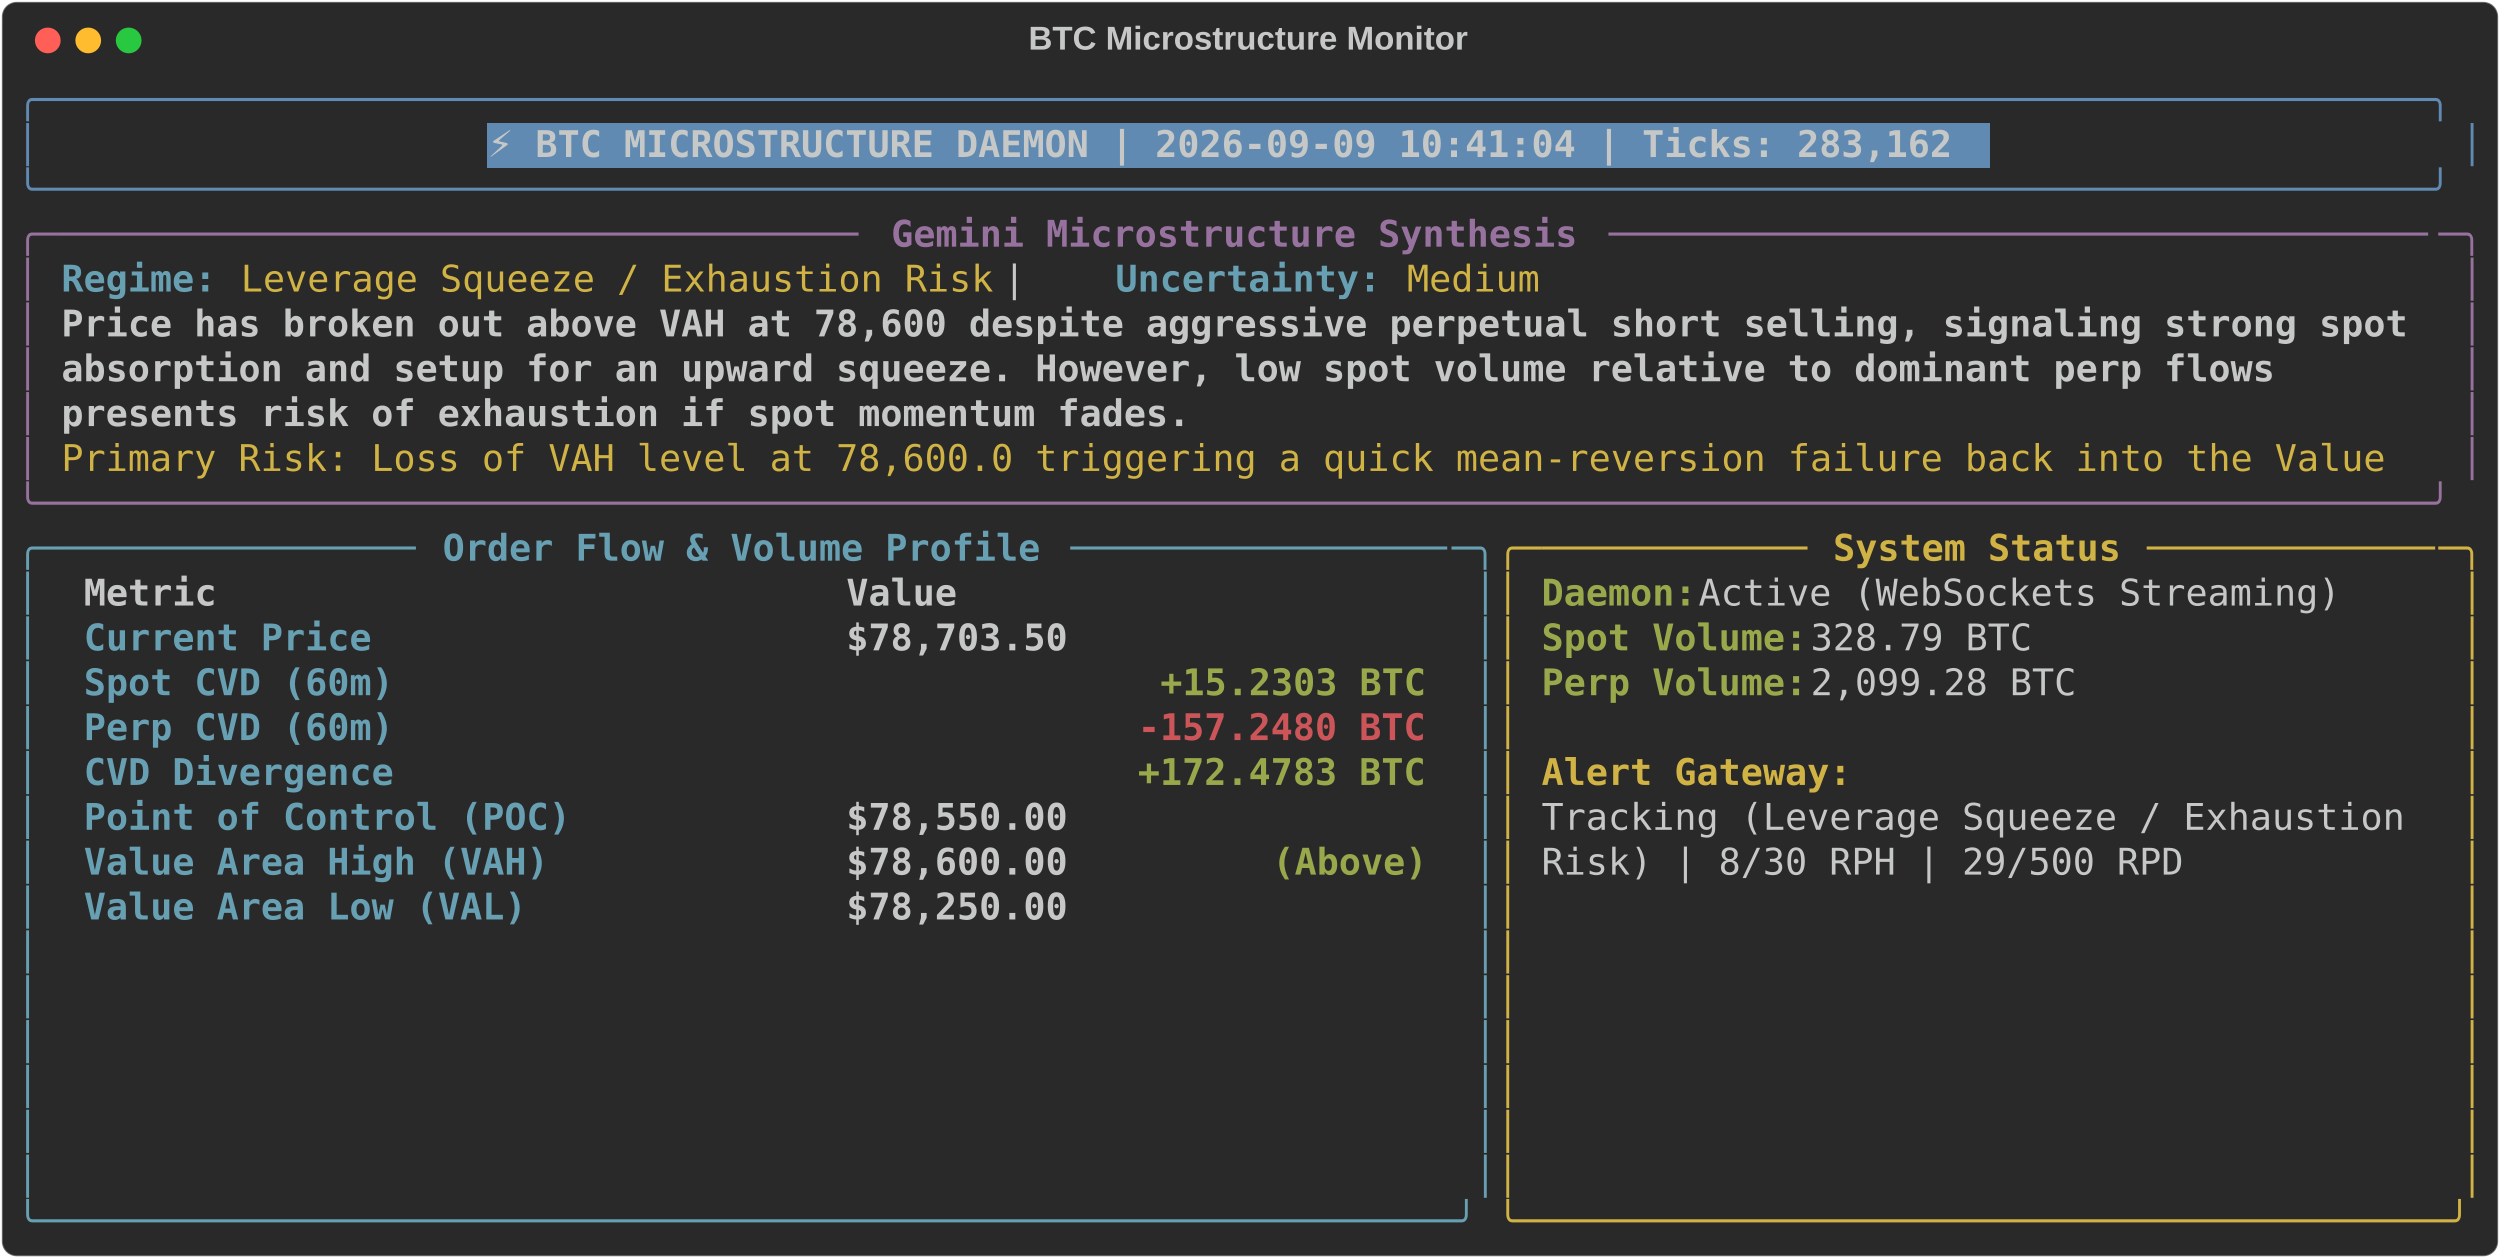
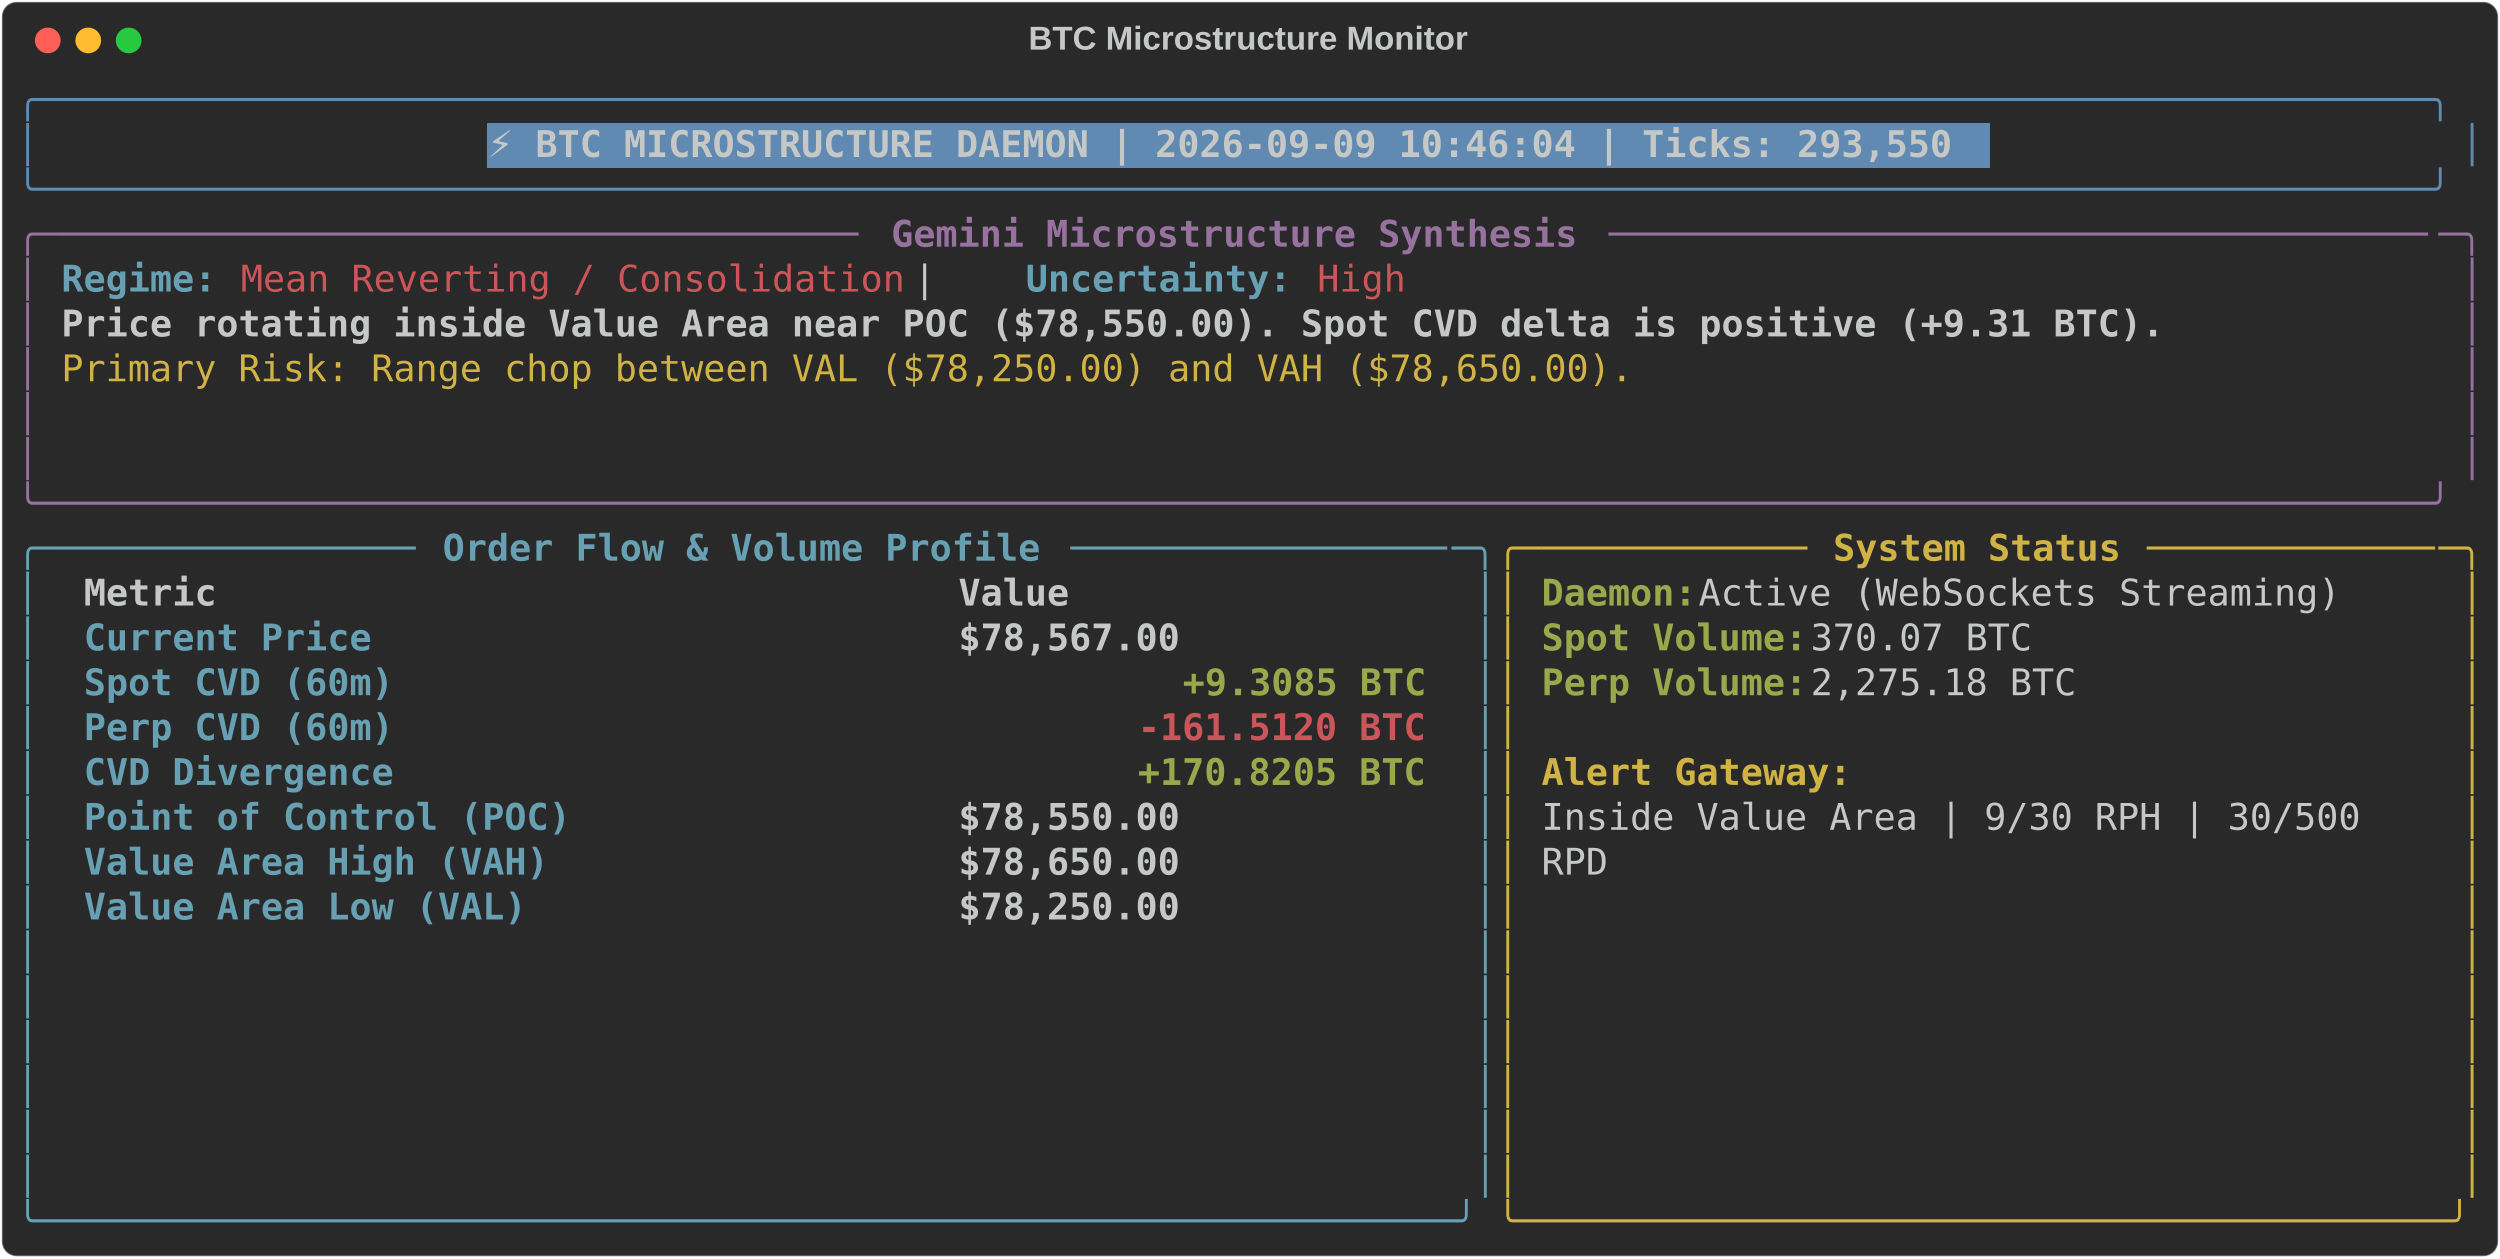
<svg xmlns="http://www.w3.org/2000/svg" class="rich-terminal" viewBox="0 0 1360 684.4">
  <style>

    @font-face {
        font-family: "Fira Code";
        src: local("FiraCode-Regular"),
                url("https://cdnjs.cloudflare.com/ajax/libs/firacode/6.2.0/woff2/FiraCode-Regular.woff2") format("woff2"),
                url("https://cdnjs.cloudflare.com/ajax/libs/firacode/6.2.0/woff/FiraCode-Regular.woff") format("woff");
        font-style: normal;
        font-weight: 400;
    }
    @font-face {
        font-family: "Fira Code";
        src: local("FiraCode-Bold"),
                url("https://cdnjs.cloudflare.com/ajax/libs/firacode/6.2.0/woff2/FiraCode-Bold.woff2") format("woff2"),
                url("https://cdnjs.cloudflare.com/ajax/libs/firacode/6.2.0/woff/FiraCode-Bold.woff") format("woff");
        font-style: bold;
        font-weight: 700;
    }

-     .terminal-2876889095-matrix {
+     .terminal-1583043591-matrix {
        font-family: Fira Code, monospace;
        font-size: 20px;
        line-height: 24.4px;
        font-variant-east-asian: full-width;
    }

-     .terminal-2876889095-title {
+     .terminal-1583043591-title {
        font-size: 18px;
        font-weight: bold;
        font-family: arial;
    }

-     .terminal-2876889095-r1 { fill: #608ab1 }
- .terminal-2876889095-r2 { fill: #c5c8c6 }
- .terminal-2876889095-r3 { fill: #c5c8c6;font-weight: bold }
- .terminal-2876889095-r4 { fill: #98729f }
- .terminal-2876889095-r5 { fill: #98729f;font-weight: bold }
- .terminal-2876889095-r6 { fill: #68a0b3;font-weight: bold }
- .terminal-2876889095-r7 { fill: #d0b344 }
- .terminal-2876889095-r8 { fill: #68a0b3 }
- .terminal-2876889095-r9 { fill: #d0b344;font-weight: bold }
- .terminal-2876889095-r10 { fill: #98a84b;font-weight: bold }
- .terminal-2876889095-r11 { fill: #cc555a;font-weight: bold }
+     .terminal-1583043591-r1 { fill: #608ab1 }
+ .terminal-1583043591-r2 { fill: #c5c8c6 }
+ .terminal-1583043591-r3 { fill: #c5c8c6;font-weight: bold }
+ .terminal-1583043591-r4 { fill: #98729f }
+ .terminal-1583043591-r5 { fill: #98729f;font-weight: bold }
+ .terminal-1583043591-r6 { fill: #68a0b3;font-weight: bold }
+ .terminal-1583043591-r7 { fill: #cc555a }
+ .terminal-1583043591-r8 { fill: #d0b344 }
+ .terminal-1583043591-r9 { fill: #68a0b3 }
+ .terminal-1583043591-r10 { fill: #d0b344;font-weight: bold }
+ .terminal-1583043591-r11 { fill: #98a84b;font-weight: bold }
+ .terminal-1583043591-r12 { fill: #cc555a;font-weight: bold }
    </style>
  <defs>
-     <clipPath id="terminal-2876889095-clip-terminal">
+     <clipPath id="terminal-1583043591-clip-terminal">
      <rect x="0" y="0" width="1341.0" height="633.4" />
    </clipPath>
-     <clipPath id="terminal-2876889095-line-0">
+     <clipPath id="terminal-1583043591-line-0">
      <rect x="0" y="1.5" width="1342" height="24.65" />
    </clipPath>
-     <clipPath id="terminal-2876889095-line-1">
+     <clipPath id="terminal-1583043591-line-1">
      <rect x="0" y="25.9" width="1342" height="24.65" />
    </clipPath>
-     <clipPath id="terminal-2876889095-line-2">
+     <clipPath id="terminal-1583043591-line-2">
      <rect x="0" y="50.3" width="1342" height="24.65" />
    </clipPath>
-     <clipPath id="terminal-2876889095-line-3">
+     <clipPath id="terminal-1583043591-line-3">
      <rect x="0" y="74.7" width="1342" height="24.65" />
    </clipPath>
-     <clipPath id="terminal-2876889095-line-4">
+     <clipPath id="terminal-1583043591-line-4">
      <rect x="0" y="99.1" width="1342" height="24.65" />
    </clipPath>
-     <clipPath id="terminal-2876889095-line-5">
+     <clipPath id="terminal-1583043591-line-5">
      <rect x="0" y="123.5" width="1342" height="24.65" />
    </clipPath>
-     <clipPath id="terminal-2876889095-line-6">
+     <clipPath id="terminal-1583043591-line-6">
      <rect x="0" y="147.9" width="1342" height="24.65" />
    </clipPath>
-     <clipPath id="terminal-2876889095-line-7">
+     <clipPath id="terminal-1583043591-line-7">
      <rect x="0" y="172.3" width="1342" height="24.65" />
    </clipPath>
-     <clipPath id="terminal-2876889095-line-8">
+     <clipPath id="terminal-1583043591-line-8">
      <rect x="0" y="196.7" width="1342" height="24.65" />
    </clipPath>
-     <clipPath id="terminal-2876889095-line-9">
+     <clipPath id="terminal-1583043591-line-9">
      <rect x="0" y="221.1" width="1342" height="24.65" />
    </clipPath>
-     <clipPath id="terminal-2876889095-line-10">
+     <clipPath id="terminal-1583043591-line-10">
      <rect x="0" y="245.5" width="1342" height="24.65" />
    </clipPath>
-     <clipPath id="terminal-2876889095-line-11">
+     <clipPath id="terminal-1583043591-line-11">
      <rect x="0" y="269.9" width="1342" height="24.65" />
    </clipPath>
-     <clipPath id="terminal-2876889095-line-12">
+     <clipPath id="terminal-1583043591-line-12">
      <rect x="0" y="294.3" width="1342" height="24.65" />
    </clipPath>
-     <clipPath id="terminal-2876889095-line-13">
+     <clipPath id="terminal-1583043591-line-13">
      <rect x="0" y="318.7" width="1342" height="24.65" />
    </clipPath>
-     <clipPath id="terminal-2876889095-line-14">
+     <clipPath id="terminal-1583043591-line-14">
      <rect x="0" y="343.1" width="1342" height="24.65" />
    </clipPath>
-     <clipPath id="terminal-2876889095-line-15">
+     <clipPath id="terminal-1583043591-line-15">
      <rect x="0" y="367.5" width="1342" height="24.65" />
    </clipPath>
-     <clipPath id="terminal-2876889095-line-16">
+     <clipPath id="terminal-1583043591-line-16">
      <rect x="0" y="391.9" width="1342" height="24.65" />
    </clipPath>
-     <clipPath id="terminal-2876889095-line-17">
+     <clipPath id="terminal-1583043591-line-17">
      <rect x="0" y="416.3" width="1342" height="24.65" />
    </clipPath>
-     <clipPath id="terminal-2876889095-line-18">
+     <clipPath id="terminal-1583043591-line-18">
      <rect x="0" y="440.7" width="1342" height="24.65" />
    </clipPath>
-     <clipPath id="terminal-2876889095-line-19">
+     <clipPath id="terminal-1583043591-line-19">
      <rect x="0" y="465.1" width="1342" height="24.65" />
    </clipPath>
-     <clipPath id="terminal-2876889095-line-20">
+     <clipPath id="terminal-1583043591-line-20">
      <rect x="0" y="489.5" width="1342" height="24.65" />
    </clipPath>
-     <clipPath id="terminal-2876889095-line-21">
+     <clipPath id="terminal-1583043591-line-21">
      <rect x="0" y="513.9" width="1342" height="24.65" />
    </clipPath>
-     <clipPath id="terminal-2876889095-line-22">
+     <clipPath id="terminal-1583043591-line-22">
      <rect x="0" y="538.3" width="1342" height="24.65" />
    </clipPath>
-     <clipPath id="terminal-2876889095-line-23">
+     <clipPath id="terminal-1583043591-line-23">
      <rect x="0" y="562.7" width="1342" height="24.65" />
    </clipPath>
-     <clipPath id="terminal-2876889095-line-24">
+     <clipPath id="terminal-1583043591-line-24">
      <rect x="0" y="587.1" width="1342" height="24.65" />
    </clipPath>
  </defs>
  <rect fill="#292929" stroke="rgba(255,255,255,0.35)" stroke-width="1" x="1" y="1" width="1358" height="682.4" rx="8" />
-   <text class="terminal-2876889095-title" fill="#c5c8c6" text-anchor="middle" x="679" y="27">BTC Microstructure Monitor</text>
+   <text class="terminal-1583043591-title" fill="#c5c8c6" text-anchor="middle" x="679" y="27">BTC Microstructure Monitor</text>
  <g transform="translate(26,22)">
    <circle cx="0" cy="0" r="7" fill="#ff5f57" />
    <circle cx="22" cy="0" r="7" fill="#febc2e" />
    <circle cx="44" cy="0" r="7" fill="#28c840" />
  </g>
-   <g transform="translate(9, 41)" clip-path="url(#terminal-2876889095-clip-terminal)">
+   <g transform="translate(9, 41)" clip-path="url(#terminal-1583043591-clip-terminal)">
    <rect fill="#608ab1" x="256.2" y="25.9" width="817.4" height="24.65" shape-rendering="crispEdges" />
-     <g class="terminal-2876889095-matrix">
-       <text class="terminal-2876889095-r1" x="0" y="20" textLength="1342" clip-path="url(#terminal-2876889095-line-0)">╭────────────────────────────────────────────────────────────────────────────────────────────────────────────╮</text>
-       <text class="terminal-2876889095-r2" x="1342" y="20" textLength="12.2" clip-path="url(#terminal-2876889095-line-0)">
- </text>
-       <text class="terminal-2876889095-r1" x="0" y="44.4" textLength="12.2" clip-path="url(#terminal-2876889095-line-1)">│</text>
-       <text class="terminal-2876889095-r3" x="256.2" y="44.4" textLength="805.2" clip-path="url(#terminal-2876889095-line-1)">⚡ BTC MICROSTRUCTURE DAEMON | 2026-09-09 10:41:04 | Ticks: 283,162</text>
-       <text class="terminal-2876889095-r1" x="1329.8" y="44.4" textLength="12.2" clip-path="url(#terminal-2876889095-line-1)">│</text>
-       <text class="terminal-2876889095-r2" x="1342" y="44.4" textLength="12.2" clip-path="url(#terminal-2876889095-line-1)">
- </text>
-       <text class="terminal-2876889095-r1" x="0" y="68.8" textLength="1342" clip-path="url(#terminal-2876889095-line-2)">╰────────────────────────────────────────────────────────────────────────────────────────────────────────────╯</text>
-       <text class="terminal-2876889095-r2" x="1342" y="68.8" textLength="12.2" clip-path="url(#terminal-2876889095-line-2)">
- </text>
-       <text class="terminal-2876889095-r4" x="0" y="93.2" textLength="24.4" clip-path="url(#terminal-2876889095-line-3)">╭─</text>
-       <text class="terminal-2876889095-r4" x="24.4" y="93.2" textLength="439.2" clip-path="url(#terminal-2876889095-line-3)">────────────────────────────────────</text>
-       <text class="terminal-2876889095-r5" x="475.8" y="93.2" textLength="378.2" clip-path="url(#terminal-2876889095-line-3)">Gemini Microstructure Synthesis</text>
-       <text class="terminal-2876889095-r4" x="866.2" y="93.2" textLength="451.4" clip-path="url(#terminal-2876889095-line-3)">─────────────────────────────────────</text>
-       <text class="terminal-2876889095-r4" x="1317.6" y="93.2" textLength="24.4" clip-path="url(#terminal-2876889095-line-3)">─╮</text>
-       <text class="terminal-2876889095-r2" x="1342" y="93.2" textLength="12.2" clip-path="url(#terminal-2876889095-line-3)">
- </text>
-       <text class="terminal-2876889095-r4" x="0" y="117.6" textLength="12.2" clip-path="url(#terminal-2876889095-line-4)">│</text>
-       <text class="terminal-2876889095-r6" x="24.4" y="117.6" textLength="85.4" clip-path="url(#terminal-2876889095-line-4)">Regime:</text>
-       <text class="terminal-2876889095-r7" x="122" y="117.6" textLength="414.8" clip-path="url(#terminal-2876889095-line-4)">Leverage Squeeze / Exhaustion Risk</text>
-       <text class="terminal-2876889095-r2" x="536.8" y="117.6" textLength="61" clip-path="url(#terminal-2876889095-line-4)">  |  </text>
-       <text class="terminal-2876889095-r6" x="597.8" y="117.6" textLength="146.4" clip-path="url(#terminal-2876889095-line-4)">Uncertainty:</text>
-       <text class="terminal-2876889095-r7" x="756.4" y="117.6" textLength="73.2" clip-path="url(#terminal-2876889095-line-4)">Medium</text>
-       <text class="terminal-2876889095-r4" x="1329.8" y="117.6" textLength="12.2" clip-path="url(#terminal-2876889095-line-4)">│</text>
-       <text class="terminal-2876889095-r2" x="1342" y="117.6" textLength="12.2" clip-path="url(#terminal-2876889095-line-4)">
- </text>
-       <text class="terminal-2876889095-r4" x="0" y="142" textLength="12.2" clip-path="url(#terminal-2876889095-line-5)">│</text>
-       <text class="terminal-2876889095-r3" x="24.4" y="142" textLength="1293.2" clip-path="url(#terminal-2876889095-line-5)">Price has broken out above VAH at 78,600 despite aggressive perpetual short selling, signaling strong spot</text>
-       <text class="terminal-2876889095-r4" x="1329.8" y="142" textLength="12.2" clip-path="url(#terminal-2876889095-line-5)">│</text>
-       <text class="terminal-2876889095-r2" x="1342" y="142" textLength="12.2" clip-path="url(#terminal-2876889095-line-5)">
- </text>
-       <text class="terminal-2876889095-r4" x="0" y="166.4" textLength="12.2" clip-path="url(#terminal-2876889095-line-6)">│</text>
-       <text class="terminal-2876889095-r3" x="24.4" y="166.4" textLength="1232.2" clip-path="url(#terminal-2876889095-line-6)">absorption and setup for an upward squeeze. However, low spot volume relative to dominant perp flows </text>
-       <text class="terminal-2876889095-r4" x="1329.8" y="166.4" textLength="12.2" clip-path="url(#terminal-2876889095-line-6)">│</text>
-       <text class="terminal-2876889095-r2" x="1342" y="166.4" textLength="12.2" clip-path="url(#terminal-2876889095-line-6)">
- </text>
-       <text class="terminal-2876889095-r4" x="0" y="190.8" textLength="12.2" clip-path="url(#terminal-2876889095-line-7)">│</text>
-       <text class="terminal-2876889095-r3" x="24.4" y="190.8" textLength="622.2" clip-path="url(#terminal-2876889095-line-7)">presents risk of exhaustion if spot momentum fades.</text>
-       <text class="terminal-2876889095-r4" x="1329.8" y="190.8" textLength="12.2" clip-path="url(#terminal-2876889095-line-7)">│</text>
-       <text class="terminal-2876889095-r2" x="1342" y="190.8" textLength="12.2" clip-path="url(#terminal-2876889095-line-7)">
- </text>
-       <text class="terminal-2876889095-r4" x="0" y="215.2" textLength="12.2" clip-path="url(#terminal-2876889095-line-8)">│</text>
-       <text class="terminal-2876889095-r7" x="24.4" y="215.2" textLength="1293.2" clip-path="url(#terminal-2876889095-line-8)">Primary Risk: Loss of VAH level at 78,600.0 triggering a quick mean-reversion failure back into the Value </text>
-       <text class="terminal-2876889095-r4" x="1329.8" y="215.2" textLength="12.2" clip-path="url(#terminal-2876889095-line-8)">│</text>
-       <text class="terminal-2876889095-r2" x="1342" y="215.2" textLength="12.2" clip-path="url(#terminal-2876889095-line-8)">
- </text>
-       <text class="terminal-2876889095-r4" x="0" y="239.6" textLength="1342" clip-path="url(#terminal-2876889095-line-9)">╰────────────────────────────────────────────────────────────────────────────────────────────────────────────╯</text>
-       <text class="terminal-2876889095-r2" x="1342" y="239.6" textLength="12.2" clip-path="url(#terminal-2876889095-line-9)">
- </text>
-       <text class="terminal-2876889095-r8" x="0" y="264" textLength="24.4" clip-path="url(#terminal-2876889095-line-10)">╭─</text>
-       <text class="terminal-2876889095-r8" x="24.4" y="264" textLength="195.2" clip-path="url(#terminal-2876889095-line-10)">────────────────</text>
-       <text class="terminal-2876889095-r6" x="231.8" y="264" textLength="329.4" clip-path="url(#terminal-2876889095-line-10)">Order Flow &amp; Volume Profile</text>
-       <text class="terminal-2876889095-r8" x="573.4" y="264" textLength="207.4" clip-path="url(#terminal-2876889095-line-10)">─────────────────</text>
-       <text class="terminal-2876889095-r8" x="780.8" y="264" textLength="24.4" clip-path="url(#terminal-2876889095-line-10)">─╮</text>
-       <text class="terminal-2876889095-r7" x="805.2" y="264" textLength="24.4" clip-path="url(#terminal-2876889095-line-10)">╭─</text>
-       <text class="terminal-2876889095-r7" x="829.6" y="264" textLength="146.4" clip-path="url(#terminal-2876889095-line-10)">────────────</text>
-       <text class="terminal-2876889095-r9" x="988.2" y="264" textLength="158.6" clip-path="url(#terminal-2876889095-line-10)">System Status</text>
-       <text class="terminal-2876889095-r7" x="1159" y="264" textLength="158.6" clip-path="url(#terminal-2876889095-line-10)">─────────────</text>
-       <text class="terminal-2876889095-r7" x="1317.6" y="264" textLength="24.4" clip-path="url(#terminal-2876889095-line-10)">─╮</text>
-       <text class="terminal-2876889095-r2" x="1342" y="264" textLength="12.2" clip-path="url(#terminal-2876889095-line-10)">
- </text>
-       <text class="terminal-2876889095-r8" x="0" y="288.4" textLength="12.2" clip-path="url(#terminal-2876889095-line-11)">│</text>
-       <text class="terminal-2876889095-r3" x="36.6" y="288.4" textLength="390.4" clip-path="url(#terminal-2876889095-line-11)">Metric                          </text>
-       <text class="terminal-2876889095-r3" x="451.4" y="288.4" textLength="317.2" clip-path="url(#terminal-2876889095-line-11)">                     Value</text>
-       <text class="terminal-2876889095-r8" x="793" y="288.4" textLength="12.2" clip-path="url(#terminal-2876889095-line-11)">│</text>
-       <text class="terminal-2876889095-r7" x="805.2" y="288.4" textLength="12.2" clip-path="url(#terminal-2876889095-line-11)">│</text>
-       <text class="terminal-2876889095-r10" x="829.6" y="288.4" textLength="85.4" clip-path="url(#terminal-2876889095-line-11)">Daemon:</text>
-       <text class="terminal-2876889095-r2" x="915" y="288.4" textLength="366" clip-path="url(#terminal-2876889095-line-11)"> Active (WebSockets Streaming)</text>
-       <text class="terminal-2876889095-r7" x="1329.8" y="288.4" textLength="12.2" clip-path="url(#terminal-2876889095-line-11)">│</text>
-       <text class="terminal-2876889095-r2" x="1342" y="288.4" textLength="12.2" clip-path="url(#terminal-2876889095-line-11)">
- </text>
-       <text class="terminal-2876889095-r8" x="0" y="312.8" textLength="12.2" clip-path="url(#terminal-2876889095-line-12)">│</text>
-       <text class="terminal-2876889095-r6" x="36.6" y="312.8" textLength="390.4" clip-path="url(#terminal-2876889095-line-12)">Current Price                   </text>
-       <text class="terminal-2876889095-r3" x="451.4" y="312.8" textLength="317.2" clip-path="url(#terminal-2876889095-line-12)">                $78,703.50</text>
-       <text class="terminal-2876889095-r8" x="793" y="312.8" textLength="12.2" clip-path="url(#terminal-2876889095-line-12)">│</text>
-       <text class="terminal-2876889095-r7" x="805.2" y="312.8" textLength="12.2" clip-path="url(#terminal-2876889095-line-12)">│</text>
-       <text class="terminal-2876889095-r10" x="829.6" y="312.8" textLength="146.4" clip-path="url(#terminal-2876889095-line-12)">Spot Volume:</text>
-       <text class="terminal-2876889095-r2" x="976" y="312.8" textLength="134.2" clip-path="url(#terminal-2876889095-line-12)"> 328.79 BTC</text>
-       <text class="terminal-2876889095-r7" x="1329.8" y="312.8" textLength="12.2" clip-path="url(#terminal-2876889095-line-12)">│</text>
-       <text class="terminal-2876889095-r2" x="1342" y="312.8" textLength="12.2" clip-path="url(#terminal-2876889095-line-12)">
- </text>
-       <text class="terminal-2876889095-r8" x="0" y="337.2" textLength="12.2" clip-path="url(#terminal-2876889095-line-13)">│</text>
-       <text class="terminal-2876889095-r6" x="36.6" y="337.2" textLength="390.4" clip-path="url(#terminal-2876889095-line-13)">Spot CVD (60m)                  </text>
-       <text class="terminal-2876889095-r10" x="622.2" y="337.2" textLength="146.4" clip-path="url(#terminal-2876889095-line-13)">+15.2303 BTC</text>
-       <text class="terminal-2876889095-r8" x="793" y="337.2" textLength="12.2" clip-path="url(#terminal-2876889095-line-13)">│</text>
-       <text class="terminal-2876889095-r7" x="805.2" y="337.2" textLength="12.2" clip-path="url(#terminal-2876889095-line-13)">│</text>
-       <text class="terminal-2876889095-r10" x="829.6" y="337.2" textLength="146.4" clip-path="url(#terminal-2876889095-line-13)">Perp Volume:</text>
-       <text class="terminal-2876889095-r2" x="976" y="337.2" textLength="158.6" clip-path="url(#terminal-2876889095-line-13)"> 2,099.28 BTC</text>
-       <text class="terminal-2876889095-r7" x="1329.8" y="337.2" textLength="12.2" clip-path="url(#terminal-2876889095-line-13)">│</text>
-       <text class="terminal-2876889095-r2" x="1342" y="337.2" textLength="12.2" clip-path="url(#terminal-2876889095-line-13)">
- </text>
-       <text class="terminal-2876889095-r8" x="0" y="361.6" textLength="12.2" clip-path="url(#terminal-2876889095-line-14)">│</text>
-       <text class="terminal-2876889095-r6" x="36.6" y="361.6" textLength="390.4" clip-path="url(#terminal-2876889095-line-14)">Perp CVD (60m)                  </text>
-       <text class="terminal-2876889095-r11" x="610" y="361.6" textLength="158.6" clip-path="url(#terminal-2876889095-line-14)">-157.2480 BTC</text>
-       <text class="terminal-2876889095-r8" x="793" y="361.6" textLength="12.2" clip-path="url(#terminal-2876889095-line-14)">│</text>
-       <text class="terminal-2876889095-r7" x="805.2" y="361.6" textLength="12.2" clip-path="url(#terminal-2876889095-line-14)">│</text>
-       <text class="terminal-2876889095-r7" x="1329.8" y="361.6" textLength="12.2" clip-path="url(#terminal-2876889095-line-14)">│</text>
-       <text class="terminal-2876889095-r2" x="1342" y="361.6" textLength="12.2" clip-path="url(#terminal-2876889095-line-14)">
- </text>
-       <text class="terminal-2876889095-r8" x="0" y="386" textLength="12.2" clip-path="url(#terminal-2876889095-line-15)">│</text>
-       <text class="terminal-2876889095-r6" x="36.6" y="386" textLength="390.4" clip-path="url(#terminal-2876889095-line-15)">CVD Divergence                  </text>
-       <text class="terminal-2876889095-r10" x="610" y="386" textLength="158.6" clip-path="url(#terminal-2876889095-line-15)">+172.4783 BTC</text>
-       <text class="terminal-2876889095-r8" x="793" y="386" textLength="12.2" clip-path="url(#terminal-2876889095-line-15)">│</text>
-       <text class="terminal-2876889095-r7" x="805.2" y="386" textLength="12.2" clip-path="url(#terminal-2876889095-line-15)">│</text>
-       <text class="terminal-2876889095-r9" x="829.6" y="386" textLength="170.8" clip-path="url(#terminal-2876889095-line-15)">Alert Gateway:</text>
-       <text class="terminal-2876889095-r7" x="1329.8" y="386" textLength="12.2" clip-path="url(#terminal-2876889095-line-15)">│</text>
-       <text class="terminal-2876889095-r2" x="1342" y="386" textLength="12.2" clip-path="url(#terminal-2876889095-line-15)">
- </text>
-       <text class="terminal-2876889095-r8" x="0" y="410.4" textLength="12.2" clip-path="url(#terminal-2876889095-line-16)">│</text>
-       <text class="terminal-2876889095-r6" x="36.6" y="410.4" textLength="390.4" clip-path="url(#terminal-2876889095-line-16)">Point of Control (POC)          </text>
-       <text class="terminal-2876889095-r3" x="451.4" y="410.4" textLength="317.2" clip-path="url(#terminal-2876889095-line-16)">                $78,550.00</text>
-       <text class="terminal-2876889095-r8" x="793" y="410.4" textLength="12.2" clip-path="url(#terminal-2876889095-line-16)">│</text>
-       <text class="terminal-2876889095-r7" x="805.2" y="410.4" textLength="12.2" clip-path="url(#terminal-2876889095-line-16)">│</text>
-       <text class="terminal-2876889095-r2" x="829.6" y="410.4" textLength="488" clip-path="url(#terminal-2876889095-line-16)">Tracking (Leverage Squeeze / Exhaustion </text>
-       <text class="terminal-2876889095-r7" x="1329.8" y="410.4" textLength="12.2" clip-path="url(#terminal-2876889095-line-16)">│</text>
-       <text class="terminal-2876889095-r2" x="1342" y="410.4" textLength="12.2" clip-path="url(#terminal-2876889095-line-16)">
- </text>
-       <text class="terminal-2876889095-r8" x="0" y="434.8" textLength="12.2" clip-path="url(#terminal-2876889095-line-17)">│</text>
-       <text class="terminal-2876889095-r6" x="36.6" y="434.8" textLength="390.4" clip-path="url(#terminal-2876889095-line-17)">Value Area High (VAH)           </text>
-       <text class="terminal-2876889095-r3" x="451.4" y="434.8" textLength="231.8" clip-path="url(#terminal-2876889095-line-17)">        $78,600.00 </text>
-       <text class="terminal-2876889095-r10" x="683.2" y="434.8" textLength="85.4" clip-path="url(#terminal-2876889095-line-17)">(Above)</text>
-       <text class="terminal-2876889095-r8" x="793" y="434.8" textLength="12.2" clip-path="url(#terminal-2876889095-line-17)">│</text>
-       <text class="terminal-2876889095-r7" x="805.2" y="434.8" textLength="12.2" clip-path="url(#terminal-2876889095-line-17)">│</text>
-       <text class="terminal-2876889095-r2" x="829.6" y="434.8" textLength="353.8" clip-path="url(#terminal-2876889095-line-17)">Risk) | 8/30 RPH | 29/500 RPD</text>
-       <text class="terminal-2876889095-r7" x="1329.8" y="434.8" textLength="12.2" clip-path="url(#terminal-2876889095-line-17)">│</text>
-       <text class="terminal-2876889095-r2" x="1342" y="434.8" textLength="12.2" clip-path="url(#terminal-2876889095-line-17)">
- </text>
-       <text class="terminal-2876889095-r8" x="0" y="459.2" textLength="12.2" clip-path="url(#terminal-2876889095-line-18)">│</text>
-       <text class="terminal-2876889095-r6" x="36.6" y="459.2" textLength="390.4" clip-path="url(#terminal-2876889095-line-18)">Value Area Low (VAL)            </text>
-       <text class="terminal-2876889095-r3" x="451.4" y="459.2" textLength="317.2" clip-path="url(#terminal-2876889095-line-18)">                $78,250.00</text>
-       <text class="terminal-2876889095-r8" x="793" y="459.2" textLength="12.2" clip-path="url(#terminal-2876889095-line-18)">│</text>
-       <text class="terminal-2876889095-r7" x="805.2" y="459.2" textLength="12.2" clip-path="url(#terminal-2876889095-line-18)">│</text>
-       <text class="terminal-2876889095-r7" x="1329.8" y="459.2" textLength="12.2" clip-path="url(#terminal-2876889095-line-18)">│</text>
-       <text class="terminal-2876889095-r2" x="1342" y="459.2" textLength="12.2" clip-path="url(#terminal-2876889095-line-18)">
- </text>
-       <text class="terminal-2876889095-r8" x="0" y="483.6" textLength="12.2" clip-path="url(#terminal-2876889095-line-19)">│</text>
-       <text class="terminal-2876889095-r8" x="793" y="483.6" textLength="12.2" clip-path="url(#terminal-2876889095-line-19)">│</text>
-       <text class="terminal-2876889095-r7" x="805.2" y="483.6" textLength="12.2" clip-path="url(#terminal-2876889095-line-19)">│</text>
-       <text class="terminal-2876889095-r7" x="1329.8" y="483.6" textLength="12.2" clip-path="url(#terminal-2876889095-line-19)">│</text>
-       <text class="terminal-2876889095-r2" x="1342" y="483.6" textLength="12.2" clip-path="url(#terminal-2876889095-line-19)">
- </text>
-       <text class="terminal-2876889095-r8" x="0" y="508" textLength="12.2" clip-path="url(#terminal-2876889095-line-20)">│</text>
-       <text class="terminal-2876889095-r8" x="793" y="508" textLength="12.2" clip-path="url(#terminal-2876889095-line-20)">│</text>
-       <text class="terminal-2876889095-r7" x="805.2" y="508" textLength="12.2" clip-path="url(#terminal-2876889095-line-20)">│</text>
-       <text class="terminal-2876889095-r7" x="1329.8" y="508" textLength="12.2" clip-path="url(#terminal-2876889095-line-20)">│</text>
-       <text class="terminal-2876889095-r2" x="1342" y="508" textLength="12.2" clip-path="url(#terminal-2876889095-line-20)">
- </text>
-       <text class="terminal-2876889095-r8" x="0" y="532.4" textLength="12.2" clip-path="url(#terminal-2876889095-line-21)">│</text>
-       <text class="terminal-2876889095-r8" x="793" y="532.4" textLength="12.2" clip-path="url(#terminal-2876889095-line-21)">│</text>
-       <text class="terminal-2876889095-r7" x="805.2" y="532.4" textLength="12.2" clip-path="url(#terminal-2876889095-line-21)">│</text>
-       <text class="terminal-2876889095-r7" x="1329.8" y="532.4" textLength="12.2" clip-path="url(#terminal-2876889095-line-21)">│</text>
-       <text class="terminal-2876889095-r2" x="1342" y="532.4" textLength="12.2" clip-path="url(#terminal-2876889095-line-21)">
- </text>
-       <text class="terminal-2876889095-r8" x="0" y="556.8" textLength="12.2" clip-path="url(#terminal-2876889095-line-22)">│</text>
-       <text class="terminal-2876889095-r8" x="793" y="556.8" textLength="12.2" clip-path="url(#terminal-2876889095-line-22)">│</text>
-       <text class="terminal-2876889095-r7" x="805.2" y="556.8" textLength="12.2" clip-path="url(#terminal-2876889095-line-22)">│</text>
-       <text class="terminal-2876889095-r7" x="1329.8" y="556.8" textLength="12.2" clip-path="url(#terminal-2876889095-line-22)">│</text>
-       <text class="terminal-2876889095-r2" x="1342" y="556.8" textLength="12.2" clip-path="url(#terminal-2876889095-line-22)">
- </text>
-       <text class="terminal-2876889095-r8" x="0" y="581.2" textLength="12.2" clip-path="url(#terminal-2876889095-line-23)">│</text>
-       <text class="terminal-2876889095-r8" x="793" y="581.2" textLength="12.2" clip-path="url(#terminal-2876889095-line-23)">│</text>
-       <text class="terminal-2876889095-r7" x="805.2" y="581.2" textLength="12.2" clip-path="url(#terminal-2876889095-line-23)">│</text>
-       <text class="terminal-2876889095-r7" x="1329.8" y="581.2" textLength="12.2" clip-path="url(#terminal-2876889095-line-23)">│</text>
-       <text class="terminal-2876889095-r2" x="1342" y="581.2" textLength="12.2" clip-path="url(#terminal-2876889095-line-23)">
- </text>
-       <text class="terminal-2876889095-r8" x="0" y="605.6" textLength="12.2" clip-path="url(#terminal-2876889095-line-24)">│</text>
-       <text class="terminal-2876889095-r8" x="793" y="605.6" textLength="12.2" clip-path="url(#terminal-2876889095-line-24)">│</text>
-       <text class="terminal-2876889095-r7" x="805.2" y="605.6" textLength="12.2" clip-path="url(#terminal-2876889095-line-24)">│</text>
-       <text class="terminal-2876889095-r7" x="1329.8" y="605.6" textLength="12.2" clip-path="url(#terminal-2876889095-line-24)">│</text>
-       <text class="terminal-2876889095-r2" x="1342" y="605.6" textLength="12.2" clip-path="url(#terminal-2876889095-line-24)">
- </text>
-       <text class="terminal-2876889095-r8" x="0" y="630" textLength="805.2" clip-path="url(#terminal-2876889095-line-25)">╰────────────────────────────────────────────────────────────────╯</text>
-       <text class="terminal-2876889095-r7" x="805.2" y="630" textLength="536.8" clip-path="url(#terminal-2876889095-line-25)">╰──────────────────────────────────────────╯</text>
-       <text class="terminal-2876889095-r2" x="1342" y="630" textLength="12.2" clip-path="url(#terminal-2876889095-line-25)">
+     <g class="terminal-1583043591-matrix">
+       <text class="terminal-1583043591-r1" x="0" y="20" textLength="1342" clip-path="url(#terminal-1583043591-line-0)">╭────────────────────────────────────────────────────────────────────────────────────────────────────────────╮</text>
+       <text class="terminal-1583043591-r2" x="1342" y="20" textLength="12.2" clip-path="url(#terminal-1583043591-line-0)">
+ </text>
+       <text class="terminal-1583043591-r1" x="0" y="44.4" textLength="12.2" clip-path="url(#terminal-1583043591-line-1)">│</text>
+       <text class="terminal-1583043591-r3" x="256.2" y="44.4" textLength="805.2" clip-path="url(#terminal-1583043591-line-1)">⚡ BTC MICROSTRUCTURE DAEMON | 2026-09-09 10:46:04 | Ticks: 293,550</text>
+       <text class="terminal-1583043591-r1" x="1329.8" y="44.4" textLength="12.2" clip-path="url(#terminal-1583043591-line-1)">│</text>
+       <text class="terminal-1583043591-r2" x="1342" y="44.4" textLength="12.2" clip-path="url(#terminal-1583043591-line-1)">
+ </text>
+       <text class="terminal-1583043591-r1" x="0" y="68.8" textLength="1342" clip-path="url(#terminal-1583043591-line-2)">╰────────────────────────────────────────────────────────────────────────────────────────────────────────────╯</text>
+       <text class="terminal-1583043591-r2" x="1342" y="68.8" textLength="12.2" clip-path="url(#terminal-1583043591-line-2)">
+ </text>
+       <text class="terminal-1583043591-r4" x="0" y="93.2" textLength="24.4" clip-path="url(#terminal-1583043591-line-3)">╭─</text>
+       <text class="terminal-1583043591-r4" x="24.4" y="93.2" textLength="439.2" clip-path="url(#terminal-1583043591-line-3)">────────────────────────────────────</text>
+       <text class="terminal-1583043591-r5" x="475.8" y="93.2" textLength="378.2" clip-path="url(#terminal-1583043591-line-3)">Gemini Microstructure Synthesis</text>
+       <text class="terminal-1583043591-r4" x="866.2" y="93.2" textLength="451.4" clip-path="url(#terminal-1583043591-line-3)">─────────────────────────────────────</text>
+       <text class="terminal-1583043591-r4" x="1317.6" y="93.2" textLength="24.4" clip-path="url(#terminal-1583043591-line-3)">─╮</text>
+       <text class="terminal-1583043591-r2" x="1342" y="93.2" textLength="12.2" clip-path="url(#terminal-1583043591-line-3)">
+ </text>
+       <text class="terminal-1583043591-r4" x="0" y="117.6" textLength="12.2" clip-path="url(#terminal-1583043591-line-4)">│</text>
+       <text class="terminal-1583043591-r6" x="24.4" y="117.6" textLength="85.4" clip-path="url(#terminal-1583043591-line-4)">Regime:</text>
+       <text class="terminal-1583043591-r7" x="122" y="117.6" textLength="366" clip-path="url(#terminal-1583043591-line-4)">Mean Reverting / Consolidation</text>
+       <text class="terminal-1583043591-r2" x="488" y="117.6" textLength="61" clip-path="url(#terminal-1583043591-line-4)">  |  </text>
+       <text class="terminal-1583043591-r6" x="549" y="117.6" textLength="146.4" clip-path="url(#terminal-1583043591-line-4)">Uncertainty:</text>
+       <text class="terminal-1583043591-r7" x="707.6" y="117.6" textLength="48.8" clip-path="url(#terminal-1583043591-line-4)">High</text>
+       <text class="terminal-1583043591-r4" x="1329.8" y="117.6" textLength="12.2" clip-path="url(#terminal-1583043591-line-4)">│</text>
+       <text class="terminal-1583043591-r2" x="1342" y="117.6" textLength="12.2" clip-path="url(#terminal-1583043591-line-4)">
+ </text>
+       <text class="terminal-1583043591-r4" x="0" y="142" textLength="12.2" clip-path="url(#terminal-1583043591-line-5)">│</text>
+       <text class="terminal-1583043591-r3" x="24.4" y="142" textLength="1159" clip-path="url(#terminal-1583043591-line-5)">Price rotating inside Value Area near POC ($78,550.00). Spot CVD delta is positive (+9.31 BTC).</text>
+       <text class="terminal-1583043591-r4" x="1329.8" y="142" textLength="12.2" clip-path="url(#terminal-1583043591-line-5)">│</text>
+       <text class="terminal-1583043591-r2" x="1342" y="142" textLength="12.2" clip-path="url(#terminal-1583043591-line-5)">
+ </text>
+       <text class="terminal-1583043591-r4" x="0" y="166.4" textLength="12.2" clip-path="url(#terminal-1583043591-line-6)">│</text>
+       <text class="terminal-1583043591-r8" x="24.4" y="166.4" textLength="866.2" clip-path="url(#terminal-1583043591-line-6)">Primary Risk: Range chop between VAL ($78,250.00) and VAH ($78,650.00).</text>
+       <text class="terminal-1583043591-r4" x="1329.8" y="166.4" textLength="12.2" clip-path="url(#terminal-1583043591-line-6)">│</text>
+       <text class="terminal-1583043591-r2" x="1342" y="166.4" textLength="12.2" clip-path="url(#terminal-1583043591-line-6)">
+ </text>
+       <text class="terminal-1583043591-r4" x="0" y="190.8" textLength="12.2" clip-path="url(#terminal-1583043591-line-7)">│</text>
+       <text class="terminal-1583043591-r4" x="1329.8" y="190.8" textLength="12.2" clip-path="url(#terminal-1583043591-line-7)">│</text>
+       <text class="terminal-1583043591-r2" x="1342" y="190.8" textLength="12.2" clip-path="url(#terminal-1583043591-line-7)">
+ </text>
+       <text class="terminal-1583043591-r4" x="0" y="215.2" textLength="12.2" clip-path="url(#terminal-1583043591-line-8)">│</text>
+       <text class="terminal-1583043591-r4" x="1329.8" y="215.2" textLength="12.2" clip-path="url(#terminal-1583043591-line-8)">│</text>
+       <text class="terminal-1583043591-r2" x="1342" y="215.2" textLength="12.2" clip-path="url(#terminal-1583043591-line-8)">
+ </text>
+       <text class="terminal-1583043591-r4" x="0" y="239.6" textLength="1342" clip-path="url(#terminal-1583043591-line-9)">╰────────────────────────────────────────────────────────────────────────────────────────────────────────────╯</text>
+       <text class="terminal-1583043591-r2" x="1342" y="239.6" textLength="12.2" clip-path="url(#terminal-1583043591-line-9)">
+ </text>
+       <text class="terminal-1583043591-r9" x="0" y="264" textLength="24.4" clip-path="url(#terminal-1583043591-line-10)">╭─</text>
+       <text class="terminal-1583043591-r9" x="24.4" y="264" textLength="195.2" clip-path="url(#terminal-1583043591-line-10)">────────────────</text>
+       <text class="terminal-1583043591-r6" x="231.8" y="264" textLength="329.4" clip-path="url(#terminal-1583043591-line-10)">Order Flow &amp; Volume Profile</text>
+       <text class="terminal-1583043591-r9" x="573.4" y="264" textLength="207.4" clip-path="url(#terminal-1583043591-line-10)">─────────────────</text>
+       <text class="terminal-1583043591-r9" x="780.8" y="264" textLength="24.4" clip-path="url(#terminal-1583043591-line-10)">─╮</text>
+       <text class="terminal-1583043591-r8" x="805.2" y="264" textLength="24.4" clip-path="url(#terminal-1583043591-line-10)">╭─</text>
+       <text class="terminal-1583043591-r8" x="829.6" y="264" textLength="146.4" clip-path="url(#terminal-1583043591-line-10)">────────────</text>
+       <text class="terminal-1583043591-r10" x="988.2" y="264" textLength="158.6" clip-path="url(#terminal-1583043591-line-10)">System Status</text>
+       <text class="terminal-1583043591-r8" x="1159" y="264" textLength="158.6" clip-path="url(#terminal-1583043591-line-10)">─────────────</text>
+       <text class="terminal-1583043591-r8" x="1317.6" y="264" textLength="24.4" clip-path="url(#terminal-1583043591-line-10)">─╮</text>
+       <text class="terminal-1583043591-r2" x="1342" y="264" textLength="12.2" clip-path="url(#terminal-1583043591-line-10)">
+ </text>
+       <text class="terminal-1583043591-r9" x="0" y="288.4" textLength="12.2" clip-path="url(#terminal-1583043591-line-11)">│</text>
+       <text class="terminal-1583043591-r3" x="36.6" y="288.4" textLength="451.4" clip-path="url(#terminal-1583043591-line-11)">Metric                               </text>
+       <text class="terminal-1583043591-r3" x="512.4" y="288.4" textLength="256.2" clip-path="url(#terminal-1583043591-line-11)">                Value</text>
+       <text class="terminal-1583043591-r9" x="793" y="288.4" textLength="12.2" clip-path="url(#terminal-1583043591-line-11)">│</text>
+       <text class="terminal-1583043591-r8" x="805.2" y="288.4" textLength="12.2" clip-path="url(#terminal-1583043591-line-11)">│</text>
+       <text class="terminal-1583043591-r11" x="829.6" y="288.4" textLength="85.4" clip-path="url(#terminal-1583043591-line-11)">Daemon:</text>
+       <text class="terminal-1583043591-r2" x="915" y="288.4" textLength="366" clip-path="url(#terminal-1583043591-line-11)"> Active (WebSockets Streaming)</text>
+       <text class="terminal-1583043591-r8" x="1329.8" y="288.4" textLength="12.2" clip-path="url(#terminal-1583043591-line-11)">│</text>
+       <text class="terminal-1583043591-r2" x="1342" y="288.4" textLength="12.2" clip-path="url(#terminal-1583043591-line-11)">
+ </text>
+       <text class="terminal-1583043591-r9" x="0" y="312.8" textLength="12.2" clip-path="url(#terminal-1583043591-line-12)">│</text>
+       <text class="terminal-1583043591-r6" x="36.6" y="312.8" textLength="451.4" clip-path="url(#terminal-1583043591-line-12)">Current Price                        </text>
+       <text class="terminal-1583043591-r3" x="512.4" y="312.8" textLength="256.2" clip-path="url(#terminal-1583043591-line-12)">           $78,567.00</text>
+       <text class="terminal-1583043591-r9" x="793" y="312.8" textLength="12.2" clip-path="url(#terminal-1583043591-line-12)">│</text>
+       <text class="terminal-1583043591-r8" x="805.2" y="312.8" textLength="12.2" clip-path="url(#terminal-1583043591-line-12)">│</text>
+       <text class="terminal-1583043591-r11" x="829.6" y="312.8" textLength="146.4" clip-path="url(#terminal-1583043591-line-12)">Spot Volume:</text>
+       <text class="terminal-1583043591-r2" x="976" y="312.8" textLength="134.2" clip-path="url(#terminal-1583043591-line-12)"> 370.07 BTC</text>
+       <text class="terminal-1583043591-r8" x="1329.8" y="312.8" textLength="12.2" clip-path="url(#terminal-1583043591-line-12)">│</text>
+       <text class="terminal-1583043591-r2" x="1342" y="312.8" textLength="12.2" clip-path="url(#terminal-1583043591-line-12)">
+ </text>
+       <text class="terminal-1583043591-r9" x="0" y="337.2" textLength="12.2" clip-path="url(#terminal-1583043591-line-13)">│</text>
+       <text class="terminal-1583043591-r6" x="36.6" y="337.2" textLength="451.4" clip-path="url(#terminal-1583043591-line-13)">Spot CVD (60m)                       </text>
+       <text class="terminal-1583043591-r11" x="634.4" y="337.2" textLength="134.2" clip-path="url(#terminal-1583043591-line-13)">+9.3085 BTC</text>
+       <text class="terminal-1583043591-r9" x="793" y="337.2" textLength="12.2" clip-path="url(#terminal-1583043591-line-13)">│</text>
+       <text class="terminal-1583043591-r8" x="805.2" y="337.2" textLength="12.2" clip-path="url(#terminal-1583043591-line-13)">│</text>
+       <text class="terminal-1583043591-r11" x="829.6" y="337.2" textLength="146.4" clip-path="url(#terminal-1583043591-line-13)">Perp Volume:</text>
+       <text class="terminal-1583043591-r2" x="976" y="337.2" textLength="158.6" clip-path="url(#terminal-1583043591-line-13)"> 2,275.18 BTC</text>
+       <text class="terminal-1583043591-r8" x="1329.8" y="337.2" textLength="12.2" clip-path="url(#terminal-1583043591-line-13)">│</text>
+       <text class="terminal-1583043591-r2" x="1342" y="337.2" textLength="12.2" clip-path="url(#terminal-1583043591-line-13)">
+ </text>
+       <text class="terminal-1583043591-r9" x="0" y="361.6" textLength="12.2" clip-path="url(#terminal-1583043591-line-14)">│</text>
+       <text class="terminal-1583043591-r6" x="36.6" y="361.6" textLength="451.4" clip-path="url(#terminal-1583043591-line-14)">Perp CVD (60m)                       </text>
+       <text class="terminal-1583043591-r12" x="610" y="361.6" textLength="158.6" clip-path="url(#terminal-1583043591-line-14)">-161.5120 BTC</text>
+       <text class="terminal-1583043591-r9" x="793" y="361.6" textLength="12.2" clip-path="url(#terminal-1583043591-line-14)">│</text>
+       <text class="terminal-1583043591-r8" x="805.2" y="361.6" textLength="12.2" clip-path="url(#terminal-1583043591-line-14)">│</text>
+       <text class="terminal-1583043591-r8" x="1329.8" y="361.6" textLength="12.2" clip-path="url(#terminal-1583043591-line-14)">│</text>
+       <text class="terminal-1583043591-r2" x="1342" y="361.6" textLength="12.2" clip-path="url(#terminal-1583043591-line-14)">
+ </text>
+       <text class="terminal-1583043591-r9" x="0" y="386" textLength="12.2" clip-path="url(#terminal-1583043591-line-15)">│</text>
+       <text class="terminal-1583043591-r6" x="36.6" y="386" textLength="451.4" clip-path="url(#terminal-1583043591-line-15)">CVD Divergence                       </text>
+       <text class="terminal-1583043591-r11" x="610" y="386" textLength="158.6" clip-path="url(#terminal-1583043591-line-15)">+170.8205 BTC</text>
+       <text class="terminal-1583043591-r9" x="793" y="386" textLength="12.2" clip-path="url(#terminal-1583043591-line-15)">│</text>
+       <text class="terminal-1583043591-r8" x="805.2" y="386" textLength="12.2" clip-path="url(#terminal-1583043591-line-15)">│</text>
+       <text class="terminal-1583043591-r10" x="829.6" y="386" textLength="170.8" clip-path="url(#terminal-1583043591-line-15)">Alert Gateway:</text>
+       <text class="terminal-1583043591-r8" x="1329.8" y="386" textLength="12.2" clip-path="url(#terminal-1583043591-line-15)">│</text>
+       <text class="terminal-1583043591-r2" x="1342" y="386" textLength="12.2" clip-path="url(#terminal-1583043591-line-15)">
+ </text>
+       <text class="terminal-1583043591-r9" x="0" y="410.4" textLength="12.2" clip-path="url(#terminal-1583043591-line-16)">│</text>
+       <text class="terminal-1583043591-r6" x="36.6" y="410.4" textLength="451.4" clip-path="url(#terminal-1583043591-line-16)">Point of Control (POC)               </text>
+       <text class="terminal-1583043591-r3" x="512.4" y="410.4" textLength="256.2" clip-path="url(#terminal-1583043591-line-16)">           $78,550.00</text>
+       <text class="terminal-1583043591-r9" x="793" y="410.4" textLength="12.2" clip-path="url(#terminal-1583043591-line-16)">│</text>
+       <text class="terminal-1583043591-r8" x="805.2" y="410.4" textLength="12.2" clip-path="url(#terminal-1583043591-line-16)">│</text>
+       <text class="terminal-1583043591-r2" x="829.6" y="410.4" textLength="463.6" clip-path="url(#terminal-1583043591-line-16)">Inside Value Area | 9/30 RPH | 30/500 </text>
+       <text class="terminal-1583043591-r8" x="1329.8" y="410.4" textLength="12.2" clip-path="url(#terminal-1583043591-line-16)">│</text>
+       <text class="terminal-1583043591-r2" x="1342" y="410.4" textLength="12.2" clip-path="url(#terminal-1583043591-line-16)">
+ </text>
+       <text class="terminal-1583043591-r9" x="0" y="434.8" textLength="12.2" clip-path="url(#terminal-1583043591-line-17)">│</text>
+       <text class="terminal-1583043591-r6" x="36.6" y="434.8" textLength="451.4" clip-path="url(#terminal-1583043591-line-17)">Value Area High (VAH)                </text>
+       <text class="terminal-1583043591-r3" x="512.4" y="434.8" textLength="256.2" clip-path="url(#terminal-1583043591-line-17)">           $78,650.00</text>
+       <text class="terminal-1583043591-r9" x="793" y="434.8" textLength="12.2" clip-path="url(#terminal-1583043591-line-17)">│</text>
+       <text class="terminal-1583043591-r8" x="805.2" y="434.8" textLength="12.2" clip-path="url(#terminal-1583043591-line-17)">│</text>
+       <text class="terminal-1583043591-r2" x="829.6" y="434.8" textLength="36.6" clip-path="url(#terminal-1583043591-line-17)">RPD</text>
+       <text class="terminal-1583043591-r8" x="1329.8" y="434.8" textLength="12.2" clip-path="url(#terminal-1583043591-line-17)">│</text>
+       <text class="terminal-1583043591-r2" x="1342" y="434.8" textLength="12.2" clip-path="url(#terminal-1583043591-line-17)">
+ </text>
+       <text class="terminal-1583043591-r9" x="0" y="459.2" textLength="12.2" clip-path="url(#terminal-1583043591-line-18)">│</text>
+       <text class="terminal-1583043591-r6" x="36.6" y="459.2" textLength="451.4" clip-path="url(#terminal-1583043591-line-18)">Value Area Low (VAL)                 </text>
+       <text class="terminal-1583043591-r3" x="512.4" y="459.2" textLength="256.2" clip-path="url(#terminal-1583043591-line-18)">           $78,250.00</text>
+       <text class="terminal-1583043591-r9" x="793" y="459.2" textLength="12.2" clip-path="url(#terminal-1583043591-line-18)">│</text>
+       <text class="terminal-1583043591-r8" x="805.2" y="459.2" textLength="12.2" clip-path="url(#terminal-1583043591-line-18)">│</text>
+       <text class="terminal-1583043591-r8" x="1329.8" y="459.2" textLength="12.2" clip-path="url(#terminal-1583043591-line-18)">│</text>
+       <text class="terminal-1583043591-r2" x="1342" y="459.2" textLength="12.2" clip-path="url(#terminal-1583043591-line-18)">
+ </text>
+       <text class="terminal-1583043591-r9" x="0" y="483.6" textLength="12.2" clip-path="url(#terminal-1583043591-line-19)">│</text>
+       <text class="terminal-1583043591-r9" x="793" y="483.6" textLength="12.2" clip-path="url(#terminal-1583043591-line-19)">│</text>
+       <text class="terminal-1583043591-r8" x="805.2" y="483.6" textLength="12.2" clip-path="url(#terminal-1583043591-line-19)">│</text>
+       <text class="terminal-1583043591-r8" x="1329.8" y="483.6" textLength="12.2" clip-path="url(#terminal-1583043591-line-19)">│</text>
+       <text class="terminal-1583043591-r2" x="1342" y="483.6" textLength="12.2" clip-path="url(#terminal-1583043591-line-19)">
+ </text>
+       <text class="terminal-1583043591-r9" x="0" y="508" textLength="12.2" clip-path="url(#terminal-1583043591-line-20)">│</text>
+       <text class="terminal-1583043591-r9" x="793" y="508" textLength="12.2" clip-path="url(#terminal-1583043591-line-20)">│</text>
+       <text class="terminal-1583043591-r8" x="805.2" y="508" textLength="12.2" clip-path="url(#terminal-1583043591-line-20)">│</text>
+       <text class="terminal-1583043591-r8" x="1329.8" y="508" textLength="12.2" clip-path="url(#terminal-1583043591-line-20)">│</text>
+       <text class="terminal-1583043591-r2" x="1342" y="508" textLength="12.2" clip-path="url(#terminal-1583043591-line-20)">
+ </text>
+       <text class="terminal-1583043591-r9" x="0" y="532.4" textLength="12.2" clip-path="url(#terminal-1583043591-line-21)">│</text>
+       <text class="terminal-1583043591-r9" x="793" y="532.4" textLength="12.2" clip-path="url(#terminal-1583043591-line-21)">│</text>
+       <text class="terminal-1583043591-r8" x="805.2" y="532.4" textLength="12.2" clip-path="url(#terminal-1583043591-line-21)">│</text>
+       <text class="terminal-1583043591-r8" x="1329.8" y="532.4" textLength="12.2" clip-path="url(#terminal-1583043591-line-21)">│</text>
+       <text class="terminal-1583043591-r2" x="1342" y="532.4" textLength="12.2" clip-path="url(#terminal-1583043591-line-21)">
+ </text>
+       <text class="terminal-1583043591-r9" x="0" y="556.8" textLength="12.2" clip-path="url(#terminal-1583043591-line-22)">│</text>
+       <text class="terminal-1583043591-r9" x="793" y="556.8" textLength="12.2" clip-path="url(#terminal-1583043591-line-22)">│</text>
+       <text class="terminal-1583043591-r8" x="805.2" y="556.8" textLength="12.2" clip-path="url(#terminal-1583043591-line-22)">│</text>
+       <text class="terminal-1583043591-r8" x="1329.8" y="556.8" textLength="12.2" clip-path="url(#terminal-1583043591-line-22)">│</text>
+       <text class="terminal-1583043591-r2" x="1342" y="556.8" textLength="12.2" clip-path="url(#terminal-1583043591-line-22)">
+ </text>
+       <text class="terminal-1583043591-r9" x="0" y="581.2" textLength="12.2" clip-path="url(#terminal-1583043591-line-23)">│</text>
+       <text class="terminal-1583043591-r9" x="793" y="581.2" textLength="12.2" clip-path="url(#terminal-1583043591-line-23)">│</text>
+       <text class="terminal-1583043591-r8" x="805.2" y="581.2" textLength="12.2" clip-path="url(#terminal-1583043591-line-23)">│</text>
+       <text class="terminal-1583043591-r8" x="1329.8" y="581.2" textLength="12.2" clip-path="url(#terminal-1583043591-line-23)">│</text>
+       <text class="terminal-1583043591-r2" x="1342" y="581.2" textLength="12.2" clip-path="url(#terminal-1583043591-line-23)">
+ </text>
+       <text class="terminal-1583043591-r9" x="0" y="605.6" textLength="12.2" clip-path="url(#terminal-1583043591-line-24)">│</text>
+       <text class="terminal-1583043591-r9" x="793" y="605.6" textLength="12.2" clip-path="url(#terminal-1583043591-line-24)">│</text>
+       <text class="terminal-1583043591-r8" x="805.2" y="605.6" textLength="12.2" clip-path="url(#terminal-1583043591-line-24)">│</text>
+       <text class="terminal-1583043591-r8" x="1329.8" y="605.6" textLength="12.2" clip-path="url(#terminal-1583043591-line-24)">│</text>
+       <text class="terminal-1583043591-r2" x="1342" y="605.6" textLength="12.2" clip-path="url(#terminal-1583043591-line-24)">
+ </text>
+       <text class="terminal-1583043591-r9" x="0" y="630" textLength="805.2" clip-path="url(#terminal-1583043591-line-25)">╰────────────────────────────────────────────────────────────────╯</text>
+       <text class="terminal-1583043591-r8" x="805.2" y="630" textLength="536.8" clip-path="url(#terminal-1583043591-line-25)">╰──────────────────────────────────────────╯</text>
+       <text class="terminal-1583043591-r2" x="1342" y="630" textLength="12.2" clip-path="url(#terminal-1583043591-line-25)">
</text>
    </g>
  </g>
</svg>
